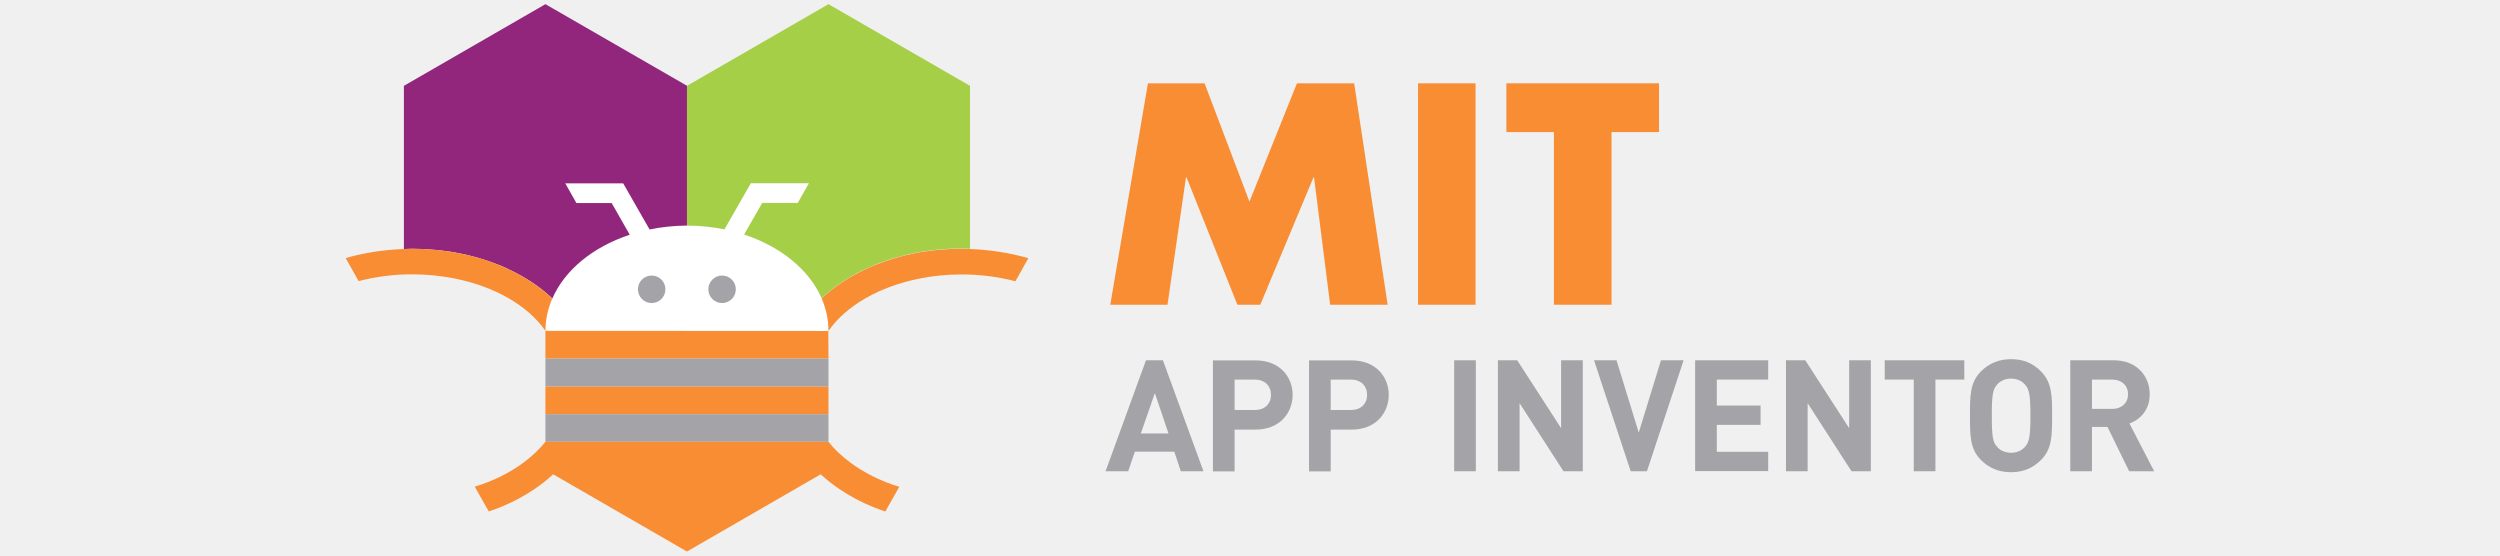
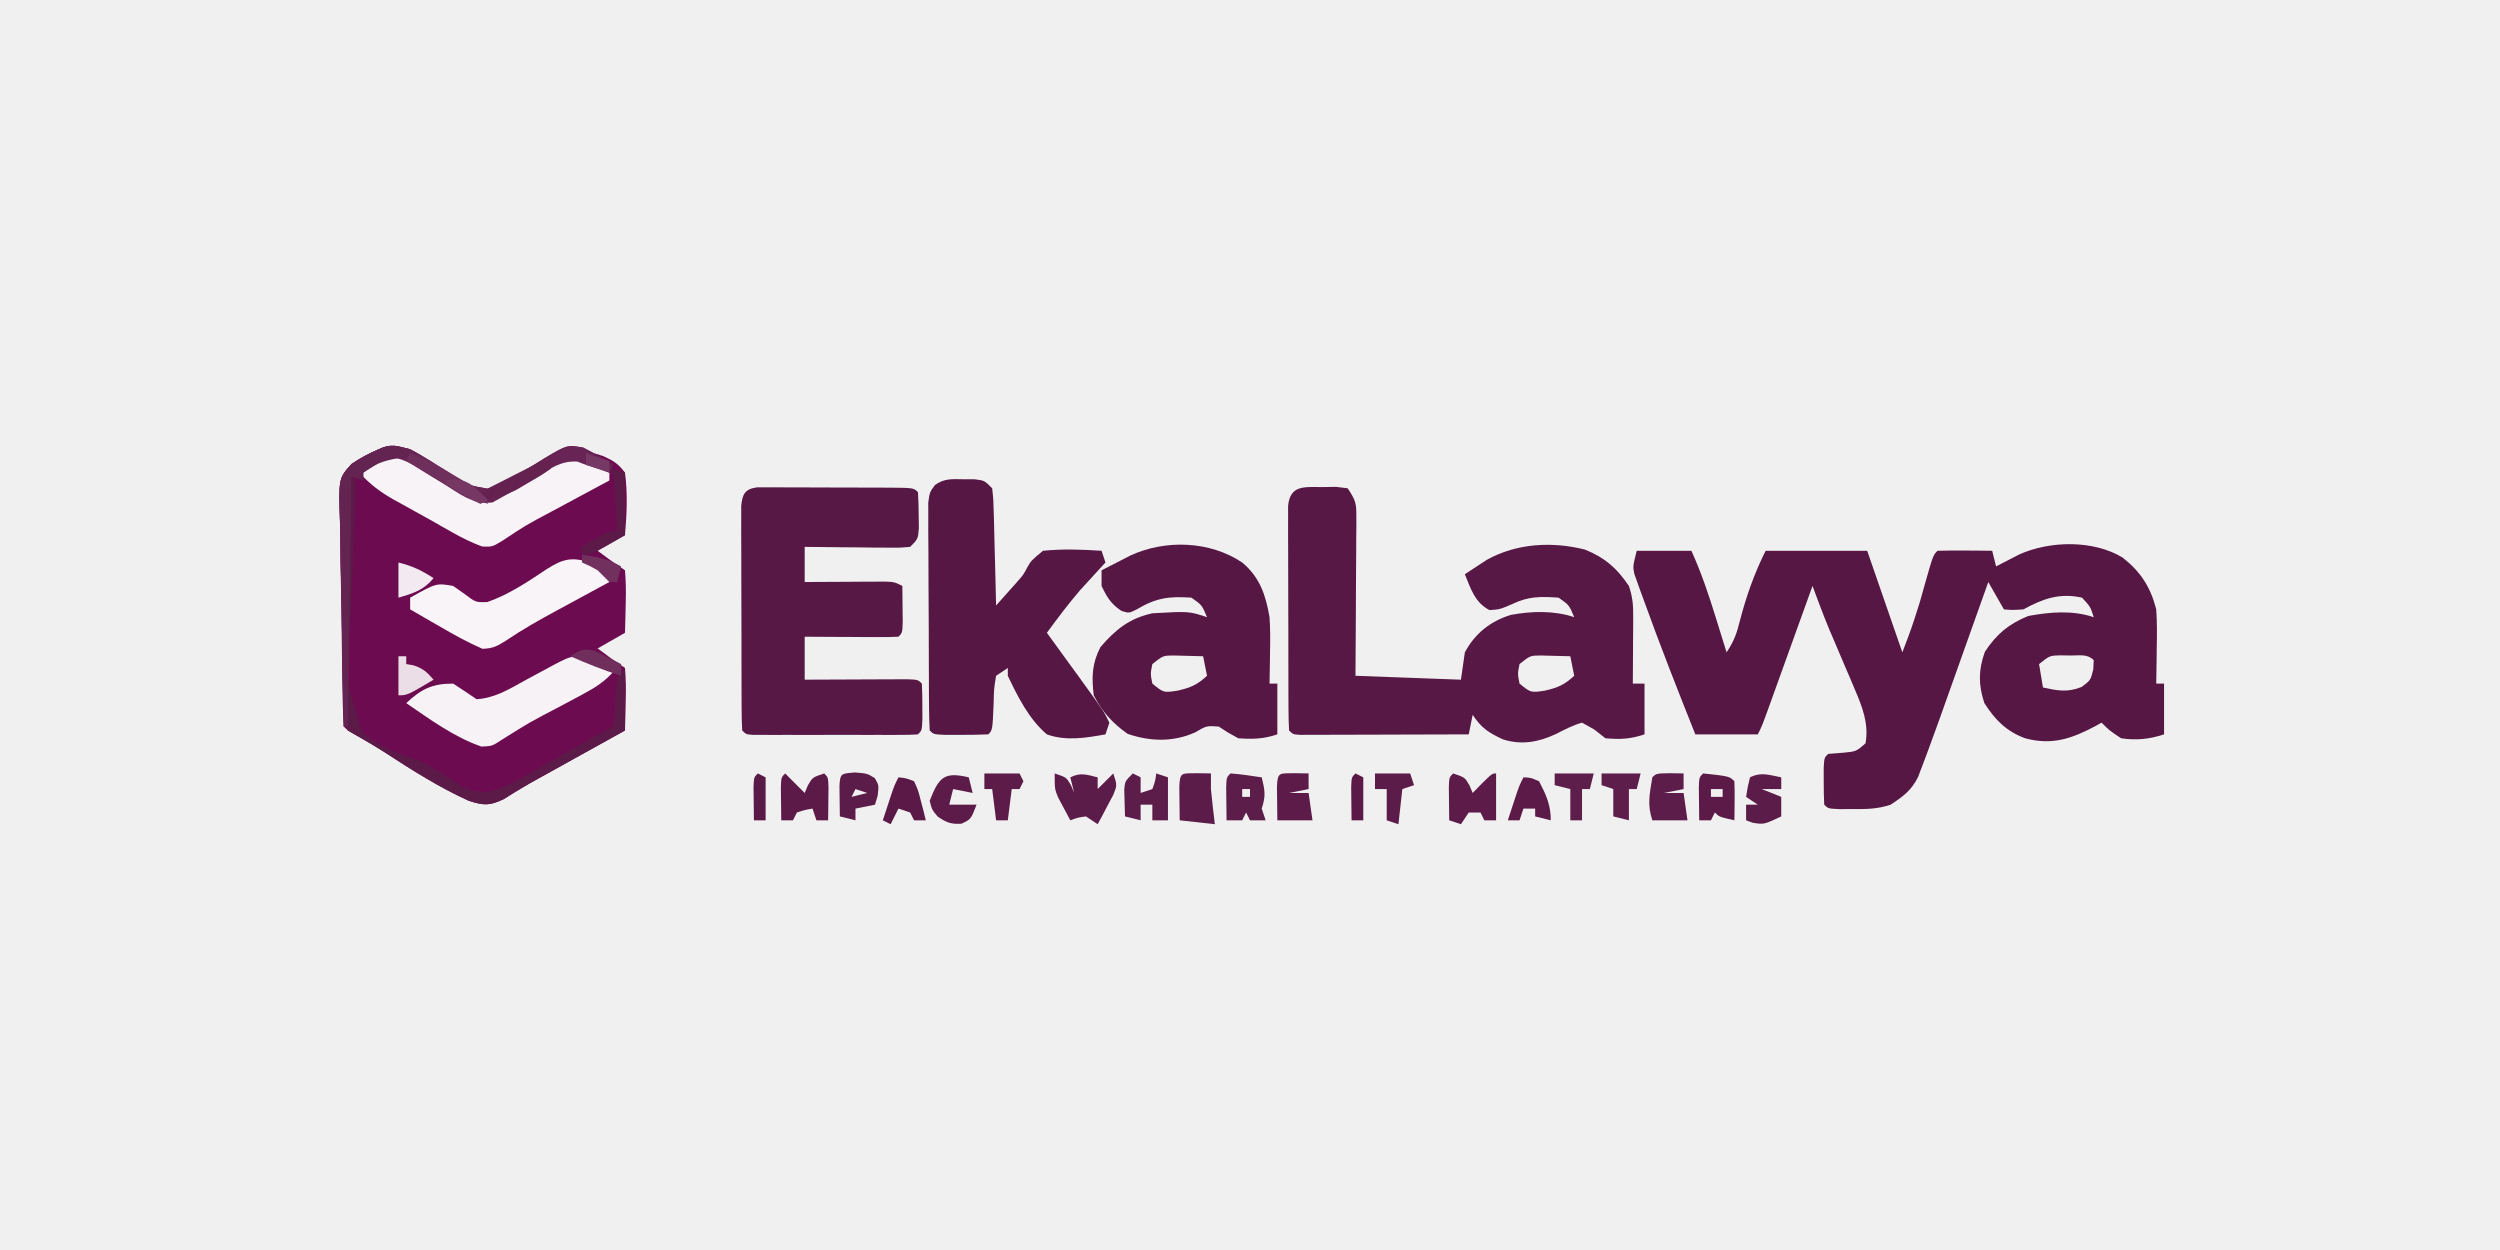
- <svg xmlns="http://www.w3.org/2000/svg" version="1.1" id="Layer_1" x="0px" y="0px" viewBox="0 0 180 40" style="enable-background:new 0 0 180 40;" xml:space="preserve">
-   <style type="text/css">
- 	.st0{fill:#F88D34;}
- 	.st1{fill:#a4a4a8;}
- 	.st2{fill:#FFFFFF;}
- 	.st3{fill:#92267C;}
- 	.st4{fill:#A5CF47;}
- 	.st5{fill:none;}
- </style>
-   <g>
-     <g>
-       <path class="st0" d="M82.65,6h4.08l3.23,8.52L93.38,6h4.12l2.41,15.94h-4.14l-1.16-9.17h-0.04l-3.83,9.17h-1.65l-3.66-9.17h-0.04    l-1.33,9.17h-4.12L82.65,6z" />
-       <path class="st0" d="M106.24,21.94h-4.14V6h4.14V21.94z" />
-       <path class="st0" d="M116.02,21.94h-4.14V9.51h-3.42V6h10.99v3.51h-3.42V21.94z" />
-     </g>
-     <g>
-       <path class="st1" d="M85.02,33.93l-0.47-1.41h-2.84l-0.48,1.41H79.6l2.91-7.99h1.22l2.92,7.99H85.02z M83.15,28.3l-1.01,2.91h1.99    L83.15,28.3z" />
-       <path class="st1" d="M90.43,30.93h-1.54v3.01h-1.56v-7.99h3.1c1.65,0,2.64,1.13,2.64,2.49C93.06,29.79,92.08,30.93,90.43,30.93z     M90.35,27.33h-1.46v2.19h1.46c0.71,0,1.16-0.44,1.16-1.09S91.06,27.33,90.35,27.33z" />
-       <path class="st1" d="M97.35,30.93h-1.54v3.01h-1.56v-7.99h3.1c1.65,0,2.64,1.13,2.64,2.49C99.98,29.79,99,30.93,97.35,30.93z     M97.27,27.33h-1.46v2.19h1.46c0.71,0,1.16-0.44,1.16-1.09S97.98,27.33,97.27,27.33z" />
-       <path class="st1" d="M104.7,33.93v-7.99h1.56v7.99H104.7z" />
-       <path class="st1" d="M112.57,33.93l-3.16-4.9v4.9h-1.56v-7.99h1.39l3.16,4.89v-4.89h1.56v7.99H112.57z" />
-       <path class="st1" d="M118.58,33.93h-1.17l-2.64-7.99h1.62l1.6,5.21l1.6-5.21h1.63L118.58,33.93z" />
-       <path class="st1" d="M122.05,33.93v-7.99h5.26v1.39h-3.7v1.87h3.15v1.39h-3.15v1.94h3.7v1.39H122.05z" />
-       <path class="st1" d="M133.31,33.93l-3.16-4.9v4.9h-1.56v-7.99h1.39l3.16,4.89v-4.89h1.56v7.99H133.31z" />
-       <path class="st1" d="M139.35,27.33v6.6h-1.56v-6.6h-2.09v-1.39h5.73v1.39H139.35z" />
-       <path class="st1" d="M146.95,33.12c-0.56,0.56-1.25,0.88-2.15,0.88s-1.6-0.31-2.17-0.88c-0.81-0.81-0.79-1.81-0.79-3.19    c0-1.38-0.02-2.38,0.79-3.19c0.56-0.56,1.26-0.88,2.17-0.88s1.59,0.31,2.15,0.88c0.81,0.81,0.8,1.81,0.8,3.19    C147.75,31.32,147.76,32.32,146.95,33.12z M145.8,27.69c-0.22-0.26-0.57-0.43-1-0.43s-0.79,0.17-1.01,0.43    c-0.3,0.34-0.38,0.71-0.38,2.24c0,1.54,0.08,1.91,0.38,2.24c0.22,0.26,0.58,0.43,1.01,0.43s0.77-0.17,1-0.43    c0.3-0.34,0.39-0.71,0.39-2.24C146.19,28.4,146.1,28.03,145.8,27.69z" />
-       <path class="st1" d="M153.3,33.93l-1.56-3.19h-1.12v3.19h-1.56v-7.99h3.13c1.63,0,2.59,1.11,2.59,2.45c0,1.12-0.68,1.82-1.46,2.1    l1.78,3.44H153.3z M152.09,27.33h-1.47v2.11h1.47c0.68,0,1.13-0.44,1.13-1.05C153.22,27.77,152.77,27.33,152.09,27.33z" />
-     </g>
-   </g>
-   <g>
-     <g>
-       <path class="st2" d="M57.44,14.62l0.8-1.41V13.2h-4.18l-1.9,3.32c-0.86-0.18-1.76-0.27-2.7-0.27c0,0,0,0,0,0    c-0.93,0-1.84,0.1-2.7,0.28l-1.9-3.32h-4.17l0.81,1.42h2.54l1.3,2.28l0,0c-2.64,0.88-4.68,2.54-5.57,4.6    c-0.32,0.73-0.49,1.51-0.49,2.33l20.37,0c0-0.82-0.17-1.6-0.49-2.34c-0.9-2.06-2.94-3.71-5.58-4.59l0,0l1.3-2.27H57.44z" />
-       <path class="st3" d="M41.5,14.62l-0.66-1.17l-0.09-0.16l-0.05-0.09l0,0h4.17l1.9,3.32c0.86-0.18,1.76-0.27,2.7-0.28V6.18    L39.27,0.3L29.08,6.18v11.75c0.2-0.01,0.39-0.02,0.59-0.02c0.28,0,0.55,0.01,0.83,0.02c0.09,0,0.18,0.01,0.28,0.02    c0.18,0.01,0.36,0.02,0.54,0.04c0.11,0.01,0.22,0.02,0.33,0.03c0.16,0.02,0.32,0.04,0.48,0.06c0.12,0.02,0.23,0.03,0.35,0.05    c0.15,0.02,0.29,0.05,0.44,0.08c0.12,0.02,0.24,0.04,0.36,0.07c0.14,0.03,0.27,0.06,0.41,0.09c0.3,0.07,0.6,0.15,0.89,0.24    c0.05,0.01,0.09,0.03,0.14,0.04c0.16,0.05,0.32,0.11,0.48,0.16c0.07,0.03,0.15,0.05,0.22,0.08c0.16,0.06,0.32,0.12,0.48,0.18    c0.06,0.02,0.12,0.05,0.18,0.07c0.17,0.07,0.33,0.14,0.49,0.22c0.04,0.02,0.08,0.04,0.12,0.06c1.18,0.56,2.23,1.26,3.08,2.07    c0.89-2.06,2.94-3.72,5.57-4.59l-1.3-2.28H41.5z" />
-       <path class="st4" d="M59.65,0.3L49.46,6.18v10.06c0.93,0,1.84,0.1,2.7,0.27l1.9-3.32h4.18v0v0.01l-0.8,1.41h-2.56l-1.3,2.27    c2.64,0.88,4.68,2.53,5.58,4.59c0.85-0.81,1.9-1.51,3.08-2.07c0.04-0.02,0.08-0.04,0.12-0.06c0.16-0.07,0.33-0.15,0.49-0.22    c0.06-0.03,0.12-0.05,0.19-0.07c0.16-0.06,0.32-0.13,0.48-0.18c0.07-0.03,0.15-0.05,0.22-0.08c0.16-0.05,0.32-0.11,0.48-0.16    c0.06-0.02,0.12-0.03,0.17-0.05c0.28-0.08,0.57-0.16,0.86-0.23c0.14-0.03,0.27-0.07,0.41-0.09c0.12-0.02,0.24-0.05,0.35-0.07    c0.15-0.03,0.29-0.05,0.44-0.08c0.11-0.02,0.23-0.04,0.34-0.05c0.16-0.02,0.32-0.04,0.48-0.06c0.11-0.01,0.22-0.02,0.33-0.03    c0.18-0.02,0.36-0.03,0.54-0.04c0.09-0.01,0.18-0.01,0.27-0.02c0.27-0.01,0.55-0.02,0.83-0.02c0.2,0,0.4,0.01,0.6,0.02V6.18    L59.65,0.3z" />
-     </g>
-     <path class="st5" d="M39.77,21.49c-0.85-0.81-1.9-1.51-3.08-2.07C37.87,19.98,38.91,20.68,39.77,21.49z" />
-     <path class="st5" d="M39.77,21.5c0.89-2.06,2.94-3.72,5.57-4.6l0,0C42.7,17.78,40.66,19.44,39.77,21.5   c-0.32,0.73-0.49,1.51-0.49,2.33h0C39.27,23.01,39.45,22.23,39.77,21.5z" />
-     <path class="st5" d="M59.16,21.49c0.85-0.81,1.9-1.51,3.08-2.07C61.05,19.98,60.01,20.68,59.16,21.49z" />
-     <polygon class="st2" points="39.27,23.83 39.27,23.83 39.27,23.83 39.27,23.83  " />
-     <polygon class="st0" points="39.27,27.82 39.27,30.82 39.27,29.82 59.65,29.82 59.65,26.83 59.65,27.82  " />
-     <polygon class="st0" points="39.27,23.82 39.27,23.83 39.27,23.83 39.27,25.82 59.65,25.82 59.64,23.83 59.64,23.83 39.27,23.82     " />
-     <polygon class="st1" points="39.27,25.82 39.27,27.82 39.27,27.82 59.65,27.82 59.65,25.82 59.65,25.82 39.27,25.82  " />
-     <polygon class="st1" points="39.27,31.81 39.27,31.81 59.65,31.81 59.65,29.82 59.65,29.82 39.27,29.82  " />
-     <g>
-       <circle class="st1" cx="46.92" cy="20.83" r="0.99" />
-       <circle class="st1" cx="51.99" cy="20.83" r="0.99" />
-     </g>
-     <path class="st0" d="M69.84,17.93c-0.2-0.01-0.4-0.02-0.6-0.02c-0.28,0-0.55,0.01-0.83,0.02c-0.09,0-0.18,0.01-0.27,0.02   c-0.18,0.01-0.36,0.02-0.54,0.04c-0.11,0.01-0.22,0.02-0.33,0.03c-0.16,0.02-0.32,0.04-0.48,0.06c-0.12,0.02-0.23,0.03-0.34,0.05   c-0.15,0.02-0.3,0.05-0.44,0.08c-0.12,0.02-0.24,0.04-0.35,0.07c-0.14,0.03-0.27,0.06-0.41,0.09c-0.29,0.07-0.58,0.14-0.86,0.23   c-0.06,0.02-0.12,0.03-0.17,0.05c-0.16,0.05-0.32,0.1-0.48,0.16c-0.07,0.03-0.15,0.05-0.22,0.08c-0.16,0.06-0.32,0.12-0.48,0.18   c-0.06,0.02-0.12,0.05-0.19,0.07c-0.17,0.07-0.33,0.14-0.49,0.22c-0.04,0.02-0.08,0.04-0.12,0.06c-1.18,0.56-2.23,1.26-3.08,2.07   c0.32,0.73,0.49,1.52,0.49,2.34c1.27-1.84,3.69-3.2,6.54-3.77c0.98-0.2,2-0.3,3.06-0.3c1.33,0,2.63,0.17,3.86,0.49l0.93-1.66   C72.71,18.21,71.29,17.98,69.84,17.93z" />
-     <path class="st0" d="M29.67,19.75c1.05,0,2.08,0.11,3.06,0.3c2.85,0.57,5.27,1.93,6.54,3.77c0-0.82,0.18-1.6,0.49-2.33   c-0.85-0.81-1.9-1.51-3.08-2.07c-0.04-0.02-0.08-0.04-0.12-0.06c-0.16-0.07-0.33-0.15-0.49-0.22c-0.06-0.03-0.12-0.05-0.18-0.07   c-0.16-0.06-0.32-0.13-0.48-0.18c-0.07-0.03-0.15-0.05-0.22-0.08c-0.16-0.05-0.32-0.11-0.48-0.16c-0.05-0.01-0.09-0.03-0.14-0.04   c-0.29-0.09-0.59-0.17-0.89-0.24c-0.14-0.03-0.27-0.06-0.41-0.09c-0.12-0.02-0.24-0.05-0.36-0.07c-0.15-0.03-0.29-0.05-0.44-0.08   c-0.11-0.02-0.23-0.04-0.35-0.05c-0.16-0.02-0.32-0.04-0.48-0.06c-0.11-0.01-0.22-0.02-0.33-0.03c-0.18-0.02-0.36-0.03-0.54-0.04   c-0.09-0.01-0.18-0.01-0.28-0.02c-0.27-0.01-0.55-0.02-0.83-0.02c-0.2,0-0.4,0.01-0.59,0.02c-1.44,0.05-2.86,0.27-4.18,0.65   l0.93,1.66C27.05,19.92,28.35,19.75,29.67,19.75z" />
-     <path class="st0" d="M61.19,33.28c-0.6-0.45-1.12-0.94-1.54-1.47l0,0H39.27c-0.42,0.52-0.94,1.02-1.54,1.47   c-1.03,0.77-2.23,1.36-3.55,1.76l1.01,1.78c0.28-0.09,0.56-0.19,0.83-0.3c0.9-0.36,1.73-0.81,2.47-1.31   c0.45-0.31,0.87-0.63,1.25-0.98c0.03-0.03,0.06-0.06,0.09-0.08l9.63,5.56l9.63-5.56c0.03,0.03,0.06,0.06,0.09,0.08   c0.39,0.35,0.81,0.68,1.25,0.98c0.75,0.51,1.58,0.95,2.47,1.31c0.27,0.11,0.55,0.21,0.84,0.31l1.01-1.78   C63.43,34.65,62.22,34.05,61.19,33.28z" />
-   </g>
+ <svg xmlns="http://www.w3.org/2000/svg" version="1.1" width="640" height="320">
+   <path d="M0 0 C3.721 1.95 7.212 4.281 10.723 6.582 C15.037 9.277 15.037 9.277 19.969 10.129 C25.139 8.203 29.704 5.25 34.367 2.33 C40.231 -1.14 40.231 -1.14 44.289 -0.402 C45.184 0.06 46.078 0.523 47 1 C47.771 1.24 48.542 1.48 49.336 1.727 C51.953 2.88 53.271 3.682 55 6 C55.707 11.413 55.459 16.574 55 22 C52.69 23.32 50.38 24.64 48 26 C50.297 27.743 52.599 29.399 55 31 C55.221 33.789 55.281 36.347 55.188 39.125 C55.167 40.256 55.167 40.256 55.146 41.41 C55.111 43.274 55.057 45.137 55 47 C52.69 48.32 50.38 49.64 48 51 C50.297 52.743 52.599 54.399 55 56 C55.221 58.789 55.281 61.347 55.188 64.125 C55.167 65.256 55.167 65.256 55.146 66.41 C55.111 68.274 55.057 70.137 55 72 C54.219 72.433 53.437 72.867 52.633 73.313 C49.704 74.938 46.777 76.563 43.849 78.189 C42.587 78.889 41.326 79.59 40.064 80.29 C38.838 80.97 37.613 81.65 36.388 82.331 C35.194 82.993 34 83.653 32.804 84.311 C29.804 85.967 26.889 87.701 24.004 89.547 C20.34 91.319 18.843 91.232 15 90 C7.446 86.567 0.398 82.092 -6.547 77.574 C-8.708 76.187 -10.888 74.885 -13.125 73.625 C-16 72 -16 72 -17 71 C-17.141 69.008 -17.212 67.011 -17.256 65.015 C-17.285 63.733 -17.314 62.451 -17.344 61.13 C-17.434 56.022 -17.501 50.913 -17.548 45.804 C-17.584 41.924 -17.637 38.047 -17.734 34.169 C-17.827 30.42 -17.875 26.672 -17.893 22.922 C-17.907 21.495 -17.937 20.068 -17.982 18.642 C-18.322 7.465 -18.322 7.465 -15.005 3.789 C-12.719 2.242 -10.542 1.062 -8 0 C-4.962 -1.519 -3.282 -0.851 0 0 Z " fill="#6C0B50" transform="translate(105,115)" />
+   <path d="M0 0 C4.609 3.616 7.154 7.557 8.613 13.266 C8.842 16.563 8.803 19.838 8.738 23.141 C8.729 24.02 8.72 24.899 8.711 25.805 C8.688 27.958 8.652 30.112 8.613 32.266 C9.273 32.266 9.933 32.266 10.613 32.266 C10.613 36.556 10.613 40.846 10.613 45.266 C6.908 46.501 3.464 46.843 -0.387 46.266 C-3.387 44.266 -3.387 44.266 -5.387 42.266 C-5.883 42.543 -6.379 42.82 -6.891 43.105 C-12.994 46.36 -18.05 48.123 -24.949 46.266 C-29.755 44.491 -32.661 41.548 -35.387 37.266 C-36.941 32.603 -36.931 28.778 -35.262 24.141 C-32.316 19.624 -29.141 16.974 -24.137 14.953 C-18.516 13.923 -12.862 13.441 -7.387 15.266 C-8.231 12.603 -8.231 12.603 -10.387 10.266 C-16.131 9.004 -20.335 10.51 -25.387 13.266 C-28.262 13.453 -28.262 13.453 -30.387 13.266 C-31.707 10.956 -33.027 8.646 -34.387 6.266 C-34.82 7.486 -35.254 8.705 -35.7 9.962 C-37.323 14.529 -38.949 19.095 -40.576 23.661 C-41.277 25.629 -41.977 27.598 -42.676 29.567 C-43.687 32.412 -44.701 35.257 -45.715 38.102 C-46.176 39.402 -46.176 39.402 -46.647 40.729 C-47.546 43.247 -48.46 45.758 -49.387 48.266 C-49.72 49.173 -50.054 50.08 -50.398 51.015 C-50.737 51.904 -51.076 52.793 -51.425 53.709 C-51.727 54.51 -52.03 55.311 -52.342 56.136 C-54.039 59.595 -56.191 61.158 -59.387 63.266 C-62.781 64.397 -65.44 64.399 -69.012 64.391 C-70.18 64.393 -71.347 64.396 -72.551 64.398 C-75.387 64.266 -75.387 64.266 -76.387 63.266 C-76.485 61.268 -76.516 59.266 -76.512 57.266 C-76.514 56.172 -76.517 55.079 -76.52 53.953 C-76.387 51.266 -76.387 51.266 -75.387 50.266 C-73.438 50.111 -73.438 50.111 -71.449 49.953 C-68.218 49.645 -68.218 49.645 -65.824 47.578 C-64.894 42.662 -66.65 38.193 -68.566 33.711 C-69.001 32.684 -69.435 31.656 -69.883 30.598 C-70.338 29.539 -70.793 28.481 -71.262 27.391 C-72.156 25.29 -73.05 23.188 -73.941 21.086 C-74.338 20.161 -74.735 19.235 -75.144 18.282 C-76.645 14.639 -78.018 10.96 -79.387 7.266 C-79.775 8.346 -80.164 9.426 -80.564 10.539 C-82.004 14.538 -83.445 18.538 -84.886 22.537 C-85.51 24.269 -86.134 26.001 -86.757 27.734 C-87.652 30.221 -88.549 32.708 -89.445 35.195 C-89.725 35.972 -90.004 36.75 -90.291 37.55 C-92.273 43.038 -92.273 43.038 -93.387 45.266 C-98.667 45.266 -103.947 45.266 -109.387 45.266 C-113.901 33.923 -118.379 22.567 -122.512 11.078 C-122.819 10.248 -123.125 9.418 -123.442 8.563 C-123.715 7.791 -123.988 7.019 -124.27 6.223 C-124.511 5.552 -124.752 4.882 -125 4.191 C-125.387 2.266 -125.387 2.266 -124.387 -1.734 C-119.767 -1.734 -115.147 -1.734 -110.387 -1.734 C-107.886 3.8 -105.986 9.403 -104.199 15.203 C-103.927 16.078 -103.654 16.952 -103.373 17.854 C-102.708 19.99 -102.046 22.127 -101.387 24.266 C-99.437 21.342 -98.787 19.433 -97.949 16.078 C-96.31 9.819 -94.289 4.071 -91.387 -1.734 C-82.807 -1.734 -74.227 -1.734 -65.387 -1.734 C-62.417 6.846 -59.447 15.426 -56.387 24.266 C-54.023 18.063 -54.023 18.063 -52.035 11.801 C-51.824 11.064 -51.612 10.327 -51.395 9.568 C-51.186 8.829 -50.977 8.09 -50.762 7.328 C-48.521 -0.6 -48.521 -0.6 -47.387 -1.734 C-45.034 -1.807 -42.678 -1.818 -40.324 -1.797 C-38.389 -1.783 -38.389 -1.783 -36.414 -1.77 C-35.415 -1.758 -34.416 -1.746 -33.387 -1.734 C-32.892 0.246 -32.892 0.246 -32.387 2.266 C-31.856 1.988 -31.325 1.711 -30.777 1.426 C-30.071 1.064 -29.365 0.701 -28.637 0.328 C-27.593 -0.211 -27.593 -0.211 -26.527 -0.762 C-18.654 -4.339 -7.467 -4.541 0 0 Z M-21.387 27.266 C-21.057 29.246 -20.727 31.226 -20.387 33.266 C-16.595 34.083 -14.172 34.573 -10.512 33.141 C-8.19 31.409 -8.19 31.409 -7.512 28.641 C-7.47 27.857 -7.429 27.073 -7.387 26.266 C-9.043 24.609 -10.993 25.095 -13.262 25.078 C-14.588 25.057 -14.588 25.057 -15.941 25.035 C-18.644 25.095 -18.644 25.095 -21.387 27.266 Z " fill="#571745" transform="translate(543.3867,142.7344)" />
+   <path d="M0 0 C1.165 -0.017 2.331 -0.034 3.531 -0.051 C5.001 0.129 5.001 0.129 6.5 0.312 C8.605 3.47 8.747 4.186 8.727 7.784 C8.727 8.685 8.727 9.585 8.727 10.513 C8.716 11.482 8.706 12.451 8.695 13.449 C8.692 14.444 8.69 15.438 8.687 16.463 C8.676 19.642 8.65 22.821 8.625 26 C8.615 28.154 8.606 30.309 8.598 32.463 C8.577 37.746 8.538 43.029 8.5 48.312 C21.865 48.807 21.865 48.807 35.5 49.312 C35.83 47.002 36.16 44.693 36.5 42.312 C39.088 37.476 43.016 34.373 48.211 32.738 C53.619 31.732 59.265 31.568 64.5 33.312 C63.191 30.191 63.191 30.191 60.5 28.312 C56.047 28.011 52.857 27.933 48.812 29.875 C45.5 31.312 45.5 31.312 42.812 31.5 C39.092 29.59 38.031 26.066 36.5 22.312 C37.703 21.513 38.913 20.723 40.125 19.938 C40.798 19.497 41.471 19.056 42.164 18.602 C49.801 14.387 58.824 13.885 67.234 16 C72.392 18.077 75.385 20.737 78.5 25.312 C79.5 28.313 79.616 30.287 79.598 33.418 C79.593 34.892 79.593 34.892 79.588 36.396 C79.575 37.933 79.575 37.933 79.562 39.5 C79.558 40.536 79.553 41.572 79.549 42.639 C79.537 45.197 79.521 47.755 79.5 50.312 C80.49 50.312 81.48 50.312 82.5 50.312 C82.5 54.602 82.5 58.892 82.5 63.312 C78.881 64.519 76.308 64.635 72.5 64.312 C71.551 63.57 70.603 62.828 69.625 62.062 C68.078 61.196 68.078 61.196 66.5 60.312 C64.102 60.999 62.075 62.058 59.859 63.199 C55.399 65.304 50.982 66.114 46.227 64.578 C42.554 62.855 40.8 61.763 38.5 58.312 C38.17 59.962 37.84 61.612 37.5 63.312 C31.11 63.338 24.719 63.355 18.329 63.367 C16.153 63.372 13.977 63.379 11.802 63.388 C8.681 63.4 5.561 63.406 2.441 63.41 C0.973 63.418 0.973 63.418 -0.526 63.426 C-1.427 63.426 -2.327 63.426 -3.256 63.426 C-4.053 63.428 -4.85 63.43 -5.671 63.433 C-7.5 63.312 -7.5 63.312 -8.5 62.312 C-8.604 60.452 -8.639 58.587 -8.645 56.723 C-8.652 55.528 -8.658 54.333 -8.665 53.103 C-8.666 51.802 -8.667 50.501 -8.668 49.16 C-8.671 47.821 -8.675 46.482 -8.678 45.143 C-8.684 42.333 -8.686 39.523 -8.685 36.712 C-8.685 33.106 -8.699 29.5 -8.716 25.894 C-8.727 23.127 -8.729 20.361 -8.729 17.594 C-8.73 15.617 -8.741 13.639 -8.752 11.661 C-8.749 10.464 -8.746 9.266 -8.743 8.031 C-8.744 6.973 -8.746 5.915 -8.747 4.824 C-8.212 -0.612 -4.579 0.015 0 0 Z M50.5 45.312 C50 47.812 50 47.812 50.5 50.312 C53.377 52.663 53.377 52.663 56.938 52.125 C60.338 51.35 61.977 50.633 64.5 48.312 C64.17 46.663 63.84 45.013 63.5 43.312 C61.896 43.258 60.292 43.22 58.688 43.188 C57.794 43.164 56.901 43.141 55.98 43.117 C53.246 43.13 53.246 43.13 50.5 45.312 Z " fill="#571845" transform="translate(338.5,124.6875)" />
+   <path d="M0 0 C1.108 0.002 1.108 0.002 2.238 0.004 C3.495 -0 3.495 -0 4.776 -0.005 C5.681 0.002 6.587 0.009 7.519 0.017 C8.446 0.017 9.373 0.018 10.329 0.018 C12.29 0.021 14.251 0.029 16.212 0.041 C19.225 0.06 22.238 0.062 25.252 0.062 C27.154 0.067 29.055 0.072 30.957 0.079 C31.864 0.08 32.771 0.081 33.706 0.083 C40.056 0.131 40.056 0.131 41.172 1.247 C41.297 3.223 41.347 5.205 41.359 7.185 C41.373 8.266 41.388 9.348 41.402 10.462 C41.172 13.247 41.172 13.247 39.172 15.247 C36.466 15.474 36.466 15.474 33.07 15.443 C31.858 15.436 30.647 15.43 29.398 15.423 C28.127 15.406 26.856 15.39 25.547 15.372 C24.268 15.363 22.989 15.354 21.672 15.345 C18.505 15.321 15.338 15.288 12.172 15.247 C12.172 18.217 12.172 21.187 12.172 24.247 C12.858 24.242 13.544 24.237 14.251 24.231 C17.35 24.211 20.448 24.198 23.547 24.185 C24.627 24.176 25.707 24.168 26.82 24.159 C28.367 24.155 28.367 24.155 29.945 24.15 C30.898 24.144 31.851 24.139 32.833 24.134 C35.172 24.247 35.172 24.247 37.172 25.247 C37.199 27.226 37.218 29.206 37.234 31.185 C37.246 32.287 37.257 33.389 37.269 34.525 C37.172 37.247 37.172 37.247 36.172 38.247 C34.391 38.335 32.607 38.354 30.824 38.345 C29.744 38.342 28.665 38.338 27.553 38.335 C26.416 38.327 25.28 38.318 24.109 38.31 C22.969 38.305 21.829 38.301 20.654 38.296 C17.827 38.284 14.999 38.266 12.172 38.247 C12.172 41.877 12.172 45.507 12.172 49.247 C13.045 49.242 13.918 49.237 14.818 49.231 C18.048 49.214 21.277 49.202 24.507 49.192 C25.907 49.187 27.306 49.18 28.706 49.172 C30.714 49.16 32.722 49.155 34.73 49.15 C36.545 49.142 36.545 49.142 38.396 49.134 C41.172 49.247 41.172 49.247 42.172 50.247 C42.27 52.245 42.301 54.247 42.297 56.247 C42.301 57.887 42.301 57.887 42.305 59.56 C42.172 62.247 42.172 62.247 41.172 63.247 C39.796 63.345 38.415 63.375 37.035 63.377 C35.719 63.381 35.719 63.381 34.376 63.386 C33.421 63.384 32.467 63.382 31.484 63.38 C30.025 63.381 30.025 63.381 28.536 63.383 C26.475 63.384 24.414 63.382 22.352 63.378 C19.185 63.372 16.018 63.378 12.851 63.384 C10.854 63.383 8.857 63.382 6.859 63.38 C5.905 63.382 4.951 63.384 3.968 63.386 C3.09 63.383 2.213 63.38 1.308 63.377 C0.532 63.376 -0.244 63.375 -1.044 63.374 C-2.828 63.247 -2.828 63.247 -3.828 62.247 C-3.933 60.386 -3.967 58.521 -3.974 56.658 C-3.98 55.463 -3.986 54.268 -3.993 53.037 C-3.994 51.736 -3.995 50.435 -3.996 49.095 C-3.999 47.756 -4.003 46.417 -4.006 45.078 C-4.012 42.268 -4.014 39.457 -4.014 36.647 C-4.013 33.041 -4.027 29.435 -4.044 25.829 C-4.055 23.062 -4.057 20.296 -4.057 17.529 C-4.059 15.551 -4.07 13.574 -4.081 11.596 C-4.077 10.398 -4.074 9.2 -4.071 7.966 C-4.073 6.908 -4.074 5.849 -4.076 4.759 C-3.78 1.752 -3.137 0.424 0 0 Z " fill="#571845" transform="translate(193.8283,124.7528)" />
+   <path d="M0 0 C1.456 0.006 1.456 0.006 2.941 0.012 C5.438 0.312 5.438 0.312 7.438 2.312 C7.756 5.293 7.756 5.293 7.852 9.07 C7.871 9.733 7.89 10.396 7.91 11.08 C7.97 13.199 8.016 15.318 8.062 17.438 C8.101 18.874 8.14 20.31 8.18 21.746 C8.276 25.268 8.36 28.79 8.438 32.312 C9.566 31.055 10.69 29.794 11.812 28.531 C12.439 27.829 13.065 27.127 13.711 26.404 C15.443 24.433 15.443 24.433 16.477 22.455 C17.438 20.812 17.438 20.812 20.438 18.312 C25.489 17.804 30.38 17.969 35.438 18.312 C35.932 19.797 35.932 19.797 36.438 21.312 C35.857 21.942 35.277 22.571 34.68 23.219 C33.899 24.075 33.117 24.931 32.312 25.812 C31.164 27.065 31.164 27.065 29.992 28.344 C26.956 31.872 24.188 35.56 21.438 39.312 C21.816 39.832 22.194 40.351 22.583 40.885 C24.308 43.255 26.029 45.628 27.75 48 C28.642 49.225 28.642 49.225 29.553 50.475 C36.04 59.426 36.04 59.426 37.438 62.312 C37.108 63.303 36.778 64.293 36.438 65.312 C31.422 66.215 26.327 67.076 21.438 65.312 C16.821 61.383 14.012 55.704 11.438 50.312 C11.438 49.653 11.438 48.992 11.438 48.312 C10.447 48.972 9.457 49.633 8.438 50.312 C7.888 53.626 7.888 53.626 7.812 57.375 C7.52 64.23 7.52 64.23 6.438 65.312 C4.106 65.412 1.771 65.442 -0.562 65.438 C-1.841 65.44 -3.12 65.443 -4.438 65.445 C-7.562 65.312 -7.562 65.312 -8.562 64.312 C-8.672 62.426 -8.712 60.536 -8.724 58.647 C-8.733 57.435 -8.743 56.224 -8.753 54.976 C-8.757 53.656 -8.761 52.336 -8.766 50.977 C-8.771 49.618 -8.777 48.259 -8.783 46.9 C-8.793 44.046 -8.799 41.193 -8.803 38.34 C-8.808 34.682 -8.832 31.025 -8.861 27.367 C-8.879 24.559 -8.885 21.75 -8.886 18.941 C-8.891 16.937 -8.909 14.932 -8.928 12.927 C-8.925 11.709 -8.922 10.492 -8.919 9.237 C-8.923 8.163 -8.926 7.089 -8.93 5.982 C-8.562 3.312 -8.562 3.312 -7.205 1.465 C-4.802 -0.221 -2.9 -0.05 0 0 Z " fill="#571745" transform="translate(246.5625,122.6875)" />
+   <path d="M0 0 C4.514 3.749 6.036 8.36 7 14 C7.211 17.008 7.193 19.987 7.125 23 C7.116 23.775 7.107 24.549 7.098 25.348 C7.074 27.232 7.039 29.116 7 31 C7.66 31 8.32 31 9 31 C9 35.29 9 39.58 9 44 C5.424 45.192 2.759 45.259 -1 45 C-3.75 43.5 -3.75 43.5 -6 42 C-9.119 41.78 -9.119 41.78 -12.062 43.5 C-17.711 46.013 -23.524 45.841 -29.312 43.875 C-33.09 41.24 -35.916 38.168 -38 34 C-38.567 29.35 -38.46 25.903 -36.312 21.688 C-32.396 17.136 -28.927 14.317 -23 13 C-13.581 12.473 -13.581 12.473 -9 14 C-10.309 10.878 -10.309 10.878 -13 9 C-18.707 8.62 -21.97 9.006 -27 12 C-29 13 -29 13 -30.938 12.375 C-33.597 10.602 -34.632 8.872 -36 6 C-36 4.68 -36 3.36 -36 2 C-34.419 1.182 -32.835 0.371 -31.25 -0.438 C-30.368 -0.89 -29.487 -1.342 -28.578 -1.809 C-19.644 -5.937 -8.222 -5.527 0 0 Z M-23 26 C-23.5 28.5 -23.5 28.5 -23 31 C-20.123 33.351 -20.123 33.351 -16.562 32.812 C-13.162 32.037 -11.523 31.321 -9 29 C-9.33 27.35 -9.66 25.7 -10 24 C-11.604 23.946 -13.208 23.907 -14.812 23.875 C-15.706 23.852 -16.599 23.829 -17.52 23.805 C-20.254 23.817 -20.254 23.817 -23 26 Z " fill="#571745" transform="translate(318,144)" />
+   <path d="M0 0 C1.473 0.809 2.917 1.673 4.336 2.574 C5.153 3.076 5.97 3.578 6.812 4.096 C8.52 5.157 10.221 6.23 11.914 7.314 C16.752 10.397 16.752 10.397 22.289 10.516 C23.631 9.765 23.631 9.765 25 9 C26.268 8.306 26.268 8.306 27.562 7.598 C28.367 7.091 29.171 6.584 30 6.062 C30.86 5.537 31.72 5.011 32.605 4.469 C33.396 3.984 34.186 3.499 35 3 C40.198 -0.04 40.198 -0.04 43.5 0.125 C46.484 1.169 49.215 2.51 52 4 C52 4.66 52 5.32 52 6 C51.304 6.373 50.609 6.746 49.892 7.13 C46.718 8.833 43.547 10.542 40.375 12.25 C39.281 12.837 38.186 13.423 37.059 14.027 C30.611 17.454 30.611 17.454 24.539 21.484 C22 23 22 23 19.434 22.91 C16.823 21.934 14.49 20.81 12.062 19.438 C11.114 18.903 10.165 18.368 9.188 17.816 C7.61 16.917 7.61 16.917 6 16 C4.771 15.32 3.542 14.642 2.312 13.965 C1.062 13.269 -0.188 12.572 -1.438 11.875 C-2.028 11.551 -2.619 11.226 -3.228 10.892 C-6.654 8.959 -9.361 6.918 -12 4 C-10.761 3.131 -9.508 2.28 -8.25 1.438 C-7.554 0.962 -6.858 0.486 -6.141 -0.004 C-3.478 -1.243 -2.736 -0.926 0 0 Z " fill="#F8F3F7" transform="translate(104,117)" />
+   <path d="M0 0 C2.875 1.438 2.875 1.438 5 3 C5 3.66 5 4.32 5 5 C4.063 5.506 4.063 5.506 3.107 6.022 C0.237 7.575 -2.632 9.131 -5.5 10.688 C-6.482 11.218 -7.465 11.748 -8.477 12.295 C-12.911 14.704 -17.23 17.12 -21.406 19.957 C-23.744 21.42 -24.685 21.988 -27.48 22.098 C-31.243 20.459 -34.77 18.505 -38.312 16.438 C-39.053 16.013 -39.794 15.588 -40.557 15.15 C-42.375 14.106 -44.188 13.054 -46 12 C-46 11.01 -46 10.02 -46 9 C-39.282 5.251 -39.282 5.251 -35 6 C-34.031 6.681 -33.061 7.361 -32.062 8.062 C-29.216 10.218 -29.216 10.218 -26.25 10.125 C-20.7 8.204 -15.886 4.917 -11.012 1.68 C-6.933 -0.907 -4.621 -1.507 0 0 Z " fill="#F8F4F7" transform="translate(151,144)" />
+   <path d="M0 0 C3.375 0.86 6.14 2.144 9.188 3.812 C6.833 6.428 4.391 7.942 1.293 9.59 C0.337 10.104 -0.619 10.617 -1.604 11.146 C-2.601 11.676 -3.598 12.205 -4.625 12.75 C-12.154 16.678 -12.154 16.678 -19.34 21.184 C-21.812 22.812 -21.812 22.812 -24.562 22.938 C-31.572 20.511 -37.72 15.981 -43.812 11.812 C-39.957 8.191 -37.148 6.812 -31.812 6.812 C-29.788 8.108 -27.786 9.44 -25.812 10.812 C-21.095 10.536 -17.238 8.11 -13.188 5.875 C-12.52 5.515 -11.852 5.154 -11.164 4.783 C-2.098 -0.14 -2.098 -0.14 0 0 Z " fill="#F7F2F6" transform="translate(147.8125,168.1875)" />
+   <path d="M0 0 C3.721 1.95 7.212 4.281 10.723 6.582 C15.037 9.277 15.037 9.277 19.969 10.129 C25.139 8.203 29.704 5.25 34.367 2.33 C40.226 -1.137 40.226 -1.137 44.383 -0.402 C46.98 0.989 49.526 2.399 52 4 C51.67 4.66 51.34 5.32 51 6 C50.113 5.691 49.226 5.381 48.312 5.062 C47.219 4.712 46.126 4.361 45 4 C44.27 3.724 43.541 3.448 42.789 3.164 C38.466 2.91 35.662 5.09 32.062 7.312 C29.399 8.922 26.718 10.486 24 12 C23.042 12.536 22.084 13.072 21.098 13.625 C15.993 14.243 12.569 11.375 8.375 8.688 C6.698 7.646 5.018 6.608 3.336 5.574 C2.599 5.106 1.862 4.638 1.103 4.155 C-0.972 3.015 -2.666 2.367 -5 2 C-6.965 2.728 -6.965 2.728 -8.75 3.938 C-9.822 4.618 -10.895 5.299 -12 6 C-12 6.66 -12 7.32 -12 8 C-12.99 7.67 -13.98 7.34 -15 7 C-15.33 28.12 -15.66 49.24 -16 71 C-16.33 71 -16.66 71 -17 71 C-17.209 62.629 -17.369 54.259 -17.466 45.886 C-17.513 41.998 -17.577 38.111 -17.679 34.224 C-17.777 30.469 -17.831 26.717 -17.854 22.961 C-17.87 21.531 -17.903 20.101 -17.952 18.672 C-18.318 7.464 -18.318 7.464 -15.007 3.787 C-12.721 2.239 -10.543 1.061 -8 0 C-4.962 -1.519 -3.282 -0.851 0 0 Z " fill="#672454" transform="translate(105,115)" />
+   <path d="M0 0 C1.365 2.729 0.997 4.711 0.844 7.76 C0.569 13.806 0.359 19.848 0.201 25.898 C0.102 29.557 -0.029 33.211 -0.228 36.866 C-1.731 52.246 -1.731 52.246 2.596 66.264 C6.513 69.75 10.863 71.581 15.801 73.191 C19.403 74.516 22.491 76.594 25.688 78.688 C29.94 81.409 29.94 81.409 34.789 81.79 C38.426 80.895 41.166 79.504 44.422 77.656 C45.008 77.327 45.594 76.998 46.198 76.659 C48.053 75.614 49.902 74.557 51.75 73.5 C53.006 72.79 54.263 72.08 55.52 71.371 C57.813 70.077 60.102 68.778 62.39 67.475 C63.908 66.617 65.44 65.78 67 65 C67.393 62.02 67.393 62.02 67.5 58.562 C67.778 52.222 67.778 52.222 70 50 C70 55.28 70 60.56 70 66 C68.132 67.036 66.264 68.073 64.34 69.141 C62.509 70.157 60.679 71.173 58.849 72.189 C57.587 72.889 56.326 73.59 55.064 74.29 C53.838 74.97 52.613 75.65 51.388 76.331 C50.194 76.993 49 77.653 47.804 78.311 C44.804 79.967 41.889 81.701 39.004 83.547 C35.34 85.319 33.843 85.232 30 84 C22.513 80.598 15.498 76.184 8.633 71.676 C6.556 70.354 4.474 69.11 2.335 67.895 C1.235 67.27 0.134 66.644 -1 66 C-1.023 57.542 -1.041 49.085 -1.052 40.627 C-1.057 36.7 -1.064 32.773 -1.075 28.846 C-1.086 25.06 -1.092 21.273 -1.095 17.487 C-1.097 16.039 -1.1 14.591 -1.106 13.143 C-1.113 11.122 -1.113 9.101 -1.114 7.08 C-1.116 5.928 -1.118 4.775 -1.12 3.588 C-1 1 -1 1 0 0 Z " fill="#5B1A48" transform="translate(90,121)" />
+   <path d="M0 0 C3 1 3 1 4.188 3.062 C4.456 3.702 4.724 4.341 5 5 C4.67 3.68 4.34 2.36 4 1 C6.667 -0.333 8.167 0.329 11 1 C11 1.99 11 2.98 11 4 C12.32 2.68 13.64 1.36 15 0 C16 3 16 3 15.004 5.48 C14.528 6.374 14.053 7.267 13.562 8.188 C13.089 9.089 12.616 9.99 12.129 10.918 C11.57 11.949 11.57 11.949 11 13 C10.01 12.34 9.02 11.68 8 11 C5.847 11.308 5.847 11.308 4 12 C3.323 10.755 2.659 9.504 2 8.25 C1.629 7.554 1.258 6.858 0.875 6.141 C0 4 0 4 0 0 Z " fill="#5C1C4A" transform="translate(270,198)" />
+   <path d="M0 0 C3 1 3 1 4.188 3.062 C4.456 3.702 4.724 4.341 5 5 C5.804 4.175 6.609 3.35 7.438 2.5 C10 0 10 0 11 0 C11 3.96 11 7.92 11 12 C10.01 12 9.02 12 8 12 C7.67 11.34 7.34 10.68 7 10 C6.01 10 5.02 10 4 10 C3.01 11.485 3.01 11.485 2 13 C1.01 12.67 0.02 12.34 -1 12 C-1.027 10.188 -1.046 8.375 -1.062 6.562 C-1.074 5.553 -1.086 4.544 -1.098 3.504 C-1 1 -1 1 0 0 Z " fill="#5C1B49" transform="translate(372,198)" />
+   <path d="M0 0 C0 0.66 0 1.32 0 2 C-1.052 2.103 -2.104 2.206 -3.188 2.312 C-6.886 2.979 -9.03 3.75 -12 6 C-12 6.66 -12 7.32 -12 8 C-12.99 7.67 -13.98 7.34 -15 7 C-15.33 28.12 -15.66 49.24 -16 71 C-16.33 71 -16.66 71 -17 71 C-17.209 62.629 -17.369 54.259 -17.466 45.886 C-17.513 41.998 -17.577 38.111 -17.679 34.224 C-17.777 30.469 -17.831 26.717 -17.854 22.961 C-17.87 21.531 -17.903 20.101 -17.952 18.672 C-18.318 7.464 -18.318 7.464 -15.007 3.787 C-12.721 2.239 -10.543 1.061 -8 0 C-5.138 -1.431 -3.066 -0.6 0 0 Z " fill="#632451" transform="translate(105,115)" />
+   <path d="M0 0 C1.65 1.65 3.3 3.3 5 5 C5.268 4.361 5.536 3.721 5.812 3.062 C7 1 7 1 10 0 C11 1 11 1 11.098 3.504 C11.086 4.513 11.074 5.523 11.062 6.562 C11.053 7.574 11.044 8.586 11.035 9.629 C11.024 10.411 11.012 11.194 11 12 C10.01 12 9.02 12 8 12 C7.67 11.01 7.34 10.02 7 9 C5.025 9.348 5.025 9.348 3 10 C2.67 10.66 2.34 11.32 2 12 C1.01 12 0.02 12 -1 12 C-1.027 10.188 -1.046 8.375 -1.062 6.562 C-1.074 5.553 -1.086 4.544 -1.098 3.504 C-1 1 -1 1 0 0 Z " fill="#5B1A48" transform="translate(201,198)" />
+   <path d="M0 0 C2.691 0.176 5.329 0.618 8 1 C8.8 4.287 9.097 5.71 8 9 C8.33 9.99 8.66 10.98 9 12 C7.68 12 6.36 12 5 12 C4.67 11.34 4.34 10.68 4 10 C3.67 10.66 3.34 11.32 3 12 C1.68 12 0.36 12 -1 12 C-1.027 10.188 -1.046 8.375 -1.062 6.562 C-1.074 5.553 -1.086 4.544 -1.098 3.504 C-1 1 -1 1 0 0 Z M3 4 C3 4.66 3 5.32 3 6 C3.66 6 4.32 6 5 6 C5 5.34 5 4.68 5 4 C4.34 4 3.68 4 3 4 Z " fill="#5D1D4B" transform="translate(315,198)" />
+   <path d="M0 0 C0.66 0.33 1.32 0.66 2 1 C2 2.32 2 3.64 2 5 C2.99 4.67 3.98 4.34 5 4 C5.733 1.985 5.733 1.985 6 0 C6.99 0.33 7.98 0.66 9 1 C9 4.63 9 8.26 9 12 C7.68 12 6.36 12 5 12 C5 10.68 5 9.36 5 8 C4.01 8 3.02 8 2 8 C2 9.32 2 10.64 2 12 C0.68 11.67 -0.64 11.34 -2 11 C-2.054 9.542 -2.093 8.084 -2.125 6.625 C-2.16 5.407 -2.16 5.407 -2.195 4.164 C-2 2 -2 2 0 0 Z " fill="#5D1D4A" transform="translate(290,198)" />
+   <path d="M0 0 C1.134 0.021 2.269 0.041 3.438 0.062 C3.438 1.383 3.438 2.703 3.438 4.062 C3.584 5.648 3.751 7.231 3.938 8.812 C4.103 10.215 4.268 11.617 4.438 13.062 C1.468 12.732 -1.502 12.402 -4.562 12.062 C-4.589 10.25 -4.609 8.438 -4.625 6.625 C-4.637 5.616 -4.648 4.606 -4.66 3.566 C-4.506 -0.381 -4.099 0.072 0 0 Z " fill="#5C1C4A" transform="translate(306.5625,197.9375)" />
+   <path d="M0 0 C6.72 0.72 6.72 0.72 8 2 C8.072 3.686 8.084 5.375 8.062 7.062 C8.053 7.982 8.044 8.901 8.035 9.848 C8.024 10.558 8.012 11.268 8 12 C4.125 11.125 4.125 11.125 3 10 C2.67 10.66 2.34 11.32 2 12 C1.01 12 0.02 12 -1 12 C-1.027 10.188 -1.046 8.375 -1.062 6.562 C-1.074 5.553 -1.086 4.544 -1.098 3.504 C-1 1 -1 1 0 0 Z M2 4 C2 4.66 2 5.32 2 6 C2.99 6 3.98 6 5 6 C5 5.34 5 4.68 5 4 C4.01 4 3.02 4 2 4 Z " fill="#5B1A48" transform="translate(436,198)" />
+   <path d="M0 0 C1.134 0.021 2.269 0.041 3.438 0.062 C3.438 1.383 3.438 2.703 3.438 4.062 C1.788 4.393 0.138 4.723 -1.562 5.062 C0.087 5.062 1.738 5.062 3.438 5.062 C3.768 7.372 4.098 9.682 4.438 12.062 C1.468 12.062 -1.502 12.062 -4.562 12.062 C-4.589 10.25 -4.609 8.438 -4.625 6.625 C-4.637 5.616 -4.648 4.606 -4.66 3.566 C-4.506 -0.381 -4.099 0.072 0 0 Z " fill="#5C1B49" transform="translate(331.5625,197.9375)" />
+   <path d="M0 0 C1.134 0.021 2.269 0.041 3.438 0.062 C3.438 1.383 3.438 2.703 3.438 4.062 C1.788 4.393 0.138 4.723 -1.562 5.062 C0.087 5.062 1.738 5.062 3.438 5.062 C3.768 7.372 4.098 9.682 4.438 12.062 C1.468 12.062 -1.502 12.062 -4.562 12.062 C-5.923 7.98 -5.246 5.303 -4.562 1.062 C-3.562 0.062 -3.562 0.062 0 0 Z " fill="#5C1D4A" transform="translate(427.5625,197.9375)" />
+   <path d="M0 0 C0 0.99 0 1.98 0 3 C-1.65 3 -3.3 3 -5 3 C-2.525 3.99 -2.525 3.99 0 5 C0 6.65 0 8.3 0 10 C-4.431 12.092 -4.431 12.092 -7.312 11.625 C-7.869 11.419 -8.426 11.213 -9 11 C-9 9.68 -9 8.36 -9 7 C-8.01 7 -7.02 7 -6 7 C-6.99 6.34 -7.98 5.68 -9 5 C-8.625 2.562 -8.625 2.562 -8 0 C-5.138 -1.431 -3.066 -0.6 0 0 Z " fill="#5C1C4A" transform="translate(456,199)" />
+   <path d="M0 0 C3.125 0.25 3.125 0.25 5.062 1.438 C6.125 3.25 6.125 3.25 5.812 5.938 C5.586 6.701 5.359 7.464 5.125 8.25 C3.475 8.58 1.825 8.91 0.125 9.25 C0.125 10.24 0.125 11.23 0.125 12.25 C-1.195 11.92 -2.515 11.59 -3.875 11.25 C-3.902 9.604 -3.921 7.958 -3.938 6.312 C-3.949 5.396 -3.961 4.479 -3.973 3.535 C-3.826 0.113 -3.462 0.301 0 0 Z M0.125 4.25 C-0.205 4.91 -0.535 5.57 -0.875 6.25 C0.445 5.92 1.765 5.59 3.125 5.25 C2.135 4.92 1.145 4.59 0.125 4.25 Z " fill="#5C1C4A" transform="translate(218.875,197.75)" />
+   <path d="M0 0 C0.33 1.32 0.66 2.64 1 4 C-0.65 3.67 -2.3 3.34 -4 3 C-4.33 4.32 -4.66 5.64 -5 7 C-2.69 7 -0.38 7 2 7 C0.551 10.743 0.551 10.743 -1.875 11.875 C-4.584 12.034 -5.782 11.553 -8 10 C-9.438 8.25 -9.438 8.25 -10 6 C-7.619 -0.071 -6.314 -1.495 0 0 Z " fill="#5C1B49" transform="translate(248,199)" />
+   <path d="M0 0 C3.3 0 6.6 0 10 0 C9.67 1.32 9.34 2.64 9 4 C8.34 4 7.68 4 7 4 C7 6.64 7 9.28 7 12 C5.68 11.67 4.36 11.34 3 11 C3 8.69 3 6.38 3 4 C2.01 3.67 1.02 3.34 0 3 C0 2.01 0 1.02 0 0 Z " fill="#5E1E4B" transform="translate(410,198)" />
+   <path d="M0 0 C1.812 0.062 1.812 0.062 4 1 C5.813 4.496 7 7.04 7 11 C5.68 10.67 4.36 10.34 3 10 C3 9.34 3 8.68 3 8 C2.01 8 1.02 8 0 8 C-0.33 8.99 -0.66 9.98 -1 11 C-1.99 11 -2.98 11 -4 11 C-3.523 9.541 -3.043 8.083 -2.562 6.625 C-2.296 5.813 -2.029 5.001 -1.754 4.164 C-1 2 -1 2 0 0 Z M1 4 C2 6 2 6 2 6 Z " fill="#5B1A48" transform="translate(390,199)" />
+   <path d="M0 0 C1.891 0.184 1.891 0.184 4 1 C5.047 3.285 5.047 3.285 5.75 6.062 C5.992 6.982 6.235 7.901 6.484 8.848 C6.655 9.558 6.825 10.268 7 11 C6.01 11 5.02 11 4 11 C3.67 10.34 3.34 9.68 3 9 C2.01 8.67 1.02 8.34 0 8 C-0.66 9.32 -1.32 10.64 -2 12 C-2.66 11.67 -3.32 11.34 -4 11 C-3.523 9.541 -3.043 8.083 -2.562 6.625 C-2.296 5.813 -2.029 5.001 -1.754 4.164 C-1 2 -1 2 0 0 Z M1 4 C2 6 2 6 2 6 Z " fill="#5B1948" transform="translate(230,199)" />
+   <path d="M0 0 C3.3 0 6.6 0 10 0 C9.67 1.32 9.34 2.64 9 4 C8.34 4 7.68 4 7 4 C7 6.64 7 9.28 7 12 C6.01 12 5.02 12 4 12 C4 9.36 4 6.72 4 4 C2.68 3.67 1.36 3.34 0 3 C0 2.01 0 1.02 0 0 Z " fill="#5D1E4B" transform="translate(398,198)" />
+   <path d="M0 0 C2.97 0 5.94 0 9 0 C9.33 0.99 9.66 1.98 10 3 C9.01 3.33 8.02 3.66 7 4 C6.67 6.97 6.34 9.94 6 13 C5.01 12.67 4.02 12.34 3 12 C3 9.36 3 6.72 3 4 C2.01 4 1.02 4 0 4 C0 2.68 0 1.36 0 0 Z " fill="#5C1C4A" transform="translate(352,198)" />
+   <path d="M0 0 C2.97 0 5.94 0 9 0 C9.33 0.66 9.66 1.32 10 2 C9.67 2.66 9.34 3.32 9 4 C8.34 4 7.68 4 7 4 C6.67 6.64 6.34 9.28 6 12 C5.01 12 4.02 12 3 12 C2.67 9.36 2.34 6.72 2 4 C1.34 4 0.68 4 0 4 C0 2.68 0 1.36 0 0 Z " fill="#5C1B49" transform="translate(252,198)" />
+   <path d="M0 0 C1.32 0.33 2.64 0.66 4 1 C4 6.28 4 11.56 4 17 C-4.75 22 -4.75 22 -7 22 C-7 21.34 -7 20.68 -7 20 C-0.25 16 -0.25 16 2 16 C1.859 13.708 1.712 11.416 1.562 9.125 C1.441 7.211 1.441 7.211 1.316 5.258 C1.208 2.117 1.208 2.117 0 0 Z " fill="#5B1A48" transform="translate(156,120)" />
+   <path d="M0 0 C4.192 1.518 7.908 3.605 11.688 5.938 C12.268 6.285 12.849 6.632 13.447 6.99 C16.404 8.805 18.044 10.065 20 13 C14.821 11.532 10.656 9.185 6.125 6.375 C5.437 5.955 4.748 5.535 4.039 5.102 C2.356 4.073 0.678 3.037 -1 2 C-0.67 1.34 -0.34 0.68 0 0 Z " fill="#6F2F5D" transform="translate(105,116)" />
+   <path d="M0 0 C0.66 0 1.32 0 2 0 C2 0.66 2 1.32 2 2 C2.897 2.155 2.897 2.155 3.812 2.312 C6.282 3.089 7.323 4.071 9 6 C2.25 10 2.25 10 0 10 C0 6.7 0 3.4 0 0 Z " fill="#EBDEE7" transform="translate(102,168)" />
+   <path d="M0 0 C3.658 0.915 5.877 2.005 9 4 C6.47 7.092 3.775 7.909 0 9 C0 6.03 0 3.06 0 0 Z " fill="#F2EAF0" transform="translate(102,144)" />
+   <path d="M0 0 C0 0.66 0 1.32 0 2 C-2.449 3.691 -2.449 3.691 -5.688 5.562 C-6.743 6.183 -7.799 6.803 -8.887 7.441 C-11.695 8.847 -13.912 9.582 -17 10 C-17.33 9.34 -17.66 8.68 -18 8 C-15.377 6.662 -12.752 5.329 -10.125 4 C-9.005 3.428 -9.005 3.428 -7.863 2.844 C-7.148 2.483 -6.432 2.122 -5.695 1.75 C-5.035 1.415 -4.376 1.08 -3.696 0.734 C-2 0 -2 0 0 0 Z " fill="#652251" transform="translate(141,118)" />
+   <path d="M0 0 C0.66 0.33 1.32 0.66 2 1 C2 4.63 2 8.26 2 12 C1.01 12 0.02 12 -1 12 C-1.027 10.188 -1.046 8.375 -1.062 6.562 C-1.074 5.553 -1.086 4.544 -1.098 3.504 C-1 1 -1 1 0 0 Z " fill="#5A1947" transform="translate(194,198)" />
+   <path d="M0 0 C0.66 0.33 1.32 0.66 2 1 C2 4.63 2 8.26 2 12 C1.01 12 0.02 12 -1 12 C-1.027 10.188 -1.046 8.375 -1.062 6.562 C-1.074 5.553 -1.086 4.544 -1.098 3.504 C-1 1 -1 1 0 0 Z " fill="#5B1947" transform="translate(347,198)" />
+   <path d="M0 0 C0.789 0.394 1.578 0.789 2.391 1.195 C3.19 1.585 3.989 1.974 4.812 2.375 C5.416 2.687 6.019 2.999 6.641 3.32 C6.641 4.31 6.641 5.3 6.641 6.32 C2.168 4.902 -2.071 3.207 -6.359 1.32 C-3.879 -0.307 -2.916 -0.84 0 0 Z " fill="#702E5D" transform="translate(152.3594,166.6797)" />
+   <path d="M0 0 C3.719 0.507 6.735 1.116 10 3 C9.67 4.32 9.34 5.64 9 7 C8.34 7 7.68 7 7 7 C6 6 5 5 4 4 C1.9 2.824 1.9 2.824 0 2 C0 1.34 0 0.68 0 0 Z " fill="#72305F" transform="translate(149,142)" />
+   <path d="M0 0 C2.664 -0.392 4.392 -0.406 6.668 1.113 C8.151 2.364 9.58 3.679 11 5 C10.01 5.495 10.01 5.495 9 6 C6.836 5.004 6.836 5.004 4.375 3.562 C3.558 3.089 2.74 2.616 1.898 2.129 C1.272 1.756 0.645 1.384 0 1 C0 0.67 0 0.34 0 0 Z " fill="#773765" transform="translate(114,123)" />
+   <path d="M0 0 C1.98 0.66 3.96 1.32 6 2 C6 2.99 6 3.98 6 5 C4.02 4.34 2.04 3.68 0 3 C0 2.01 0 1.02 0 0 Z " fill="#763864" transform="translate(150,116)" />
</svg>
